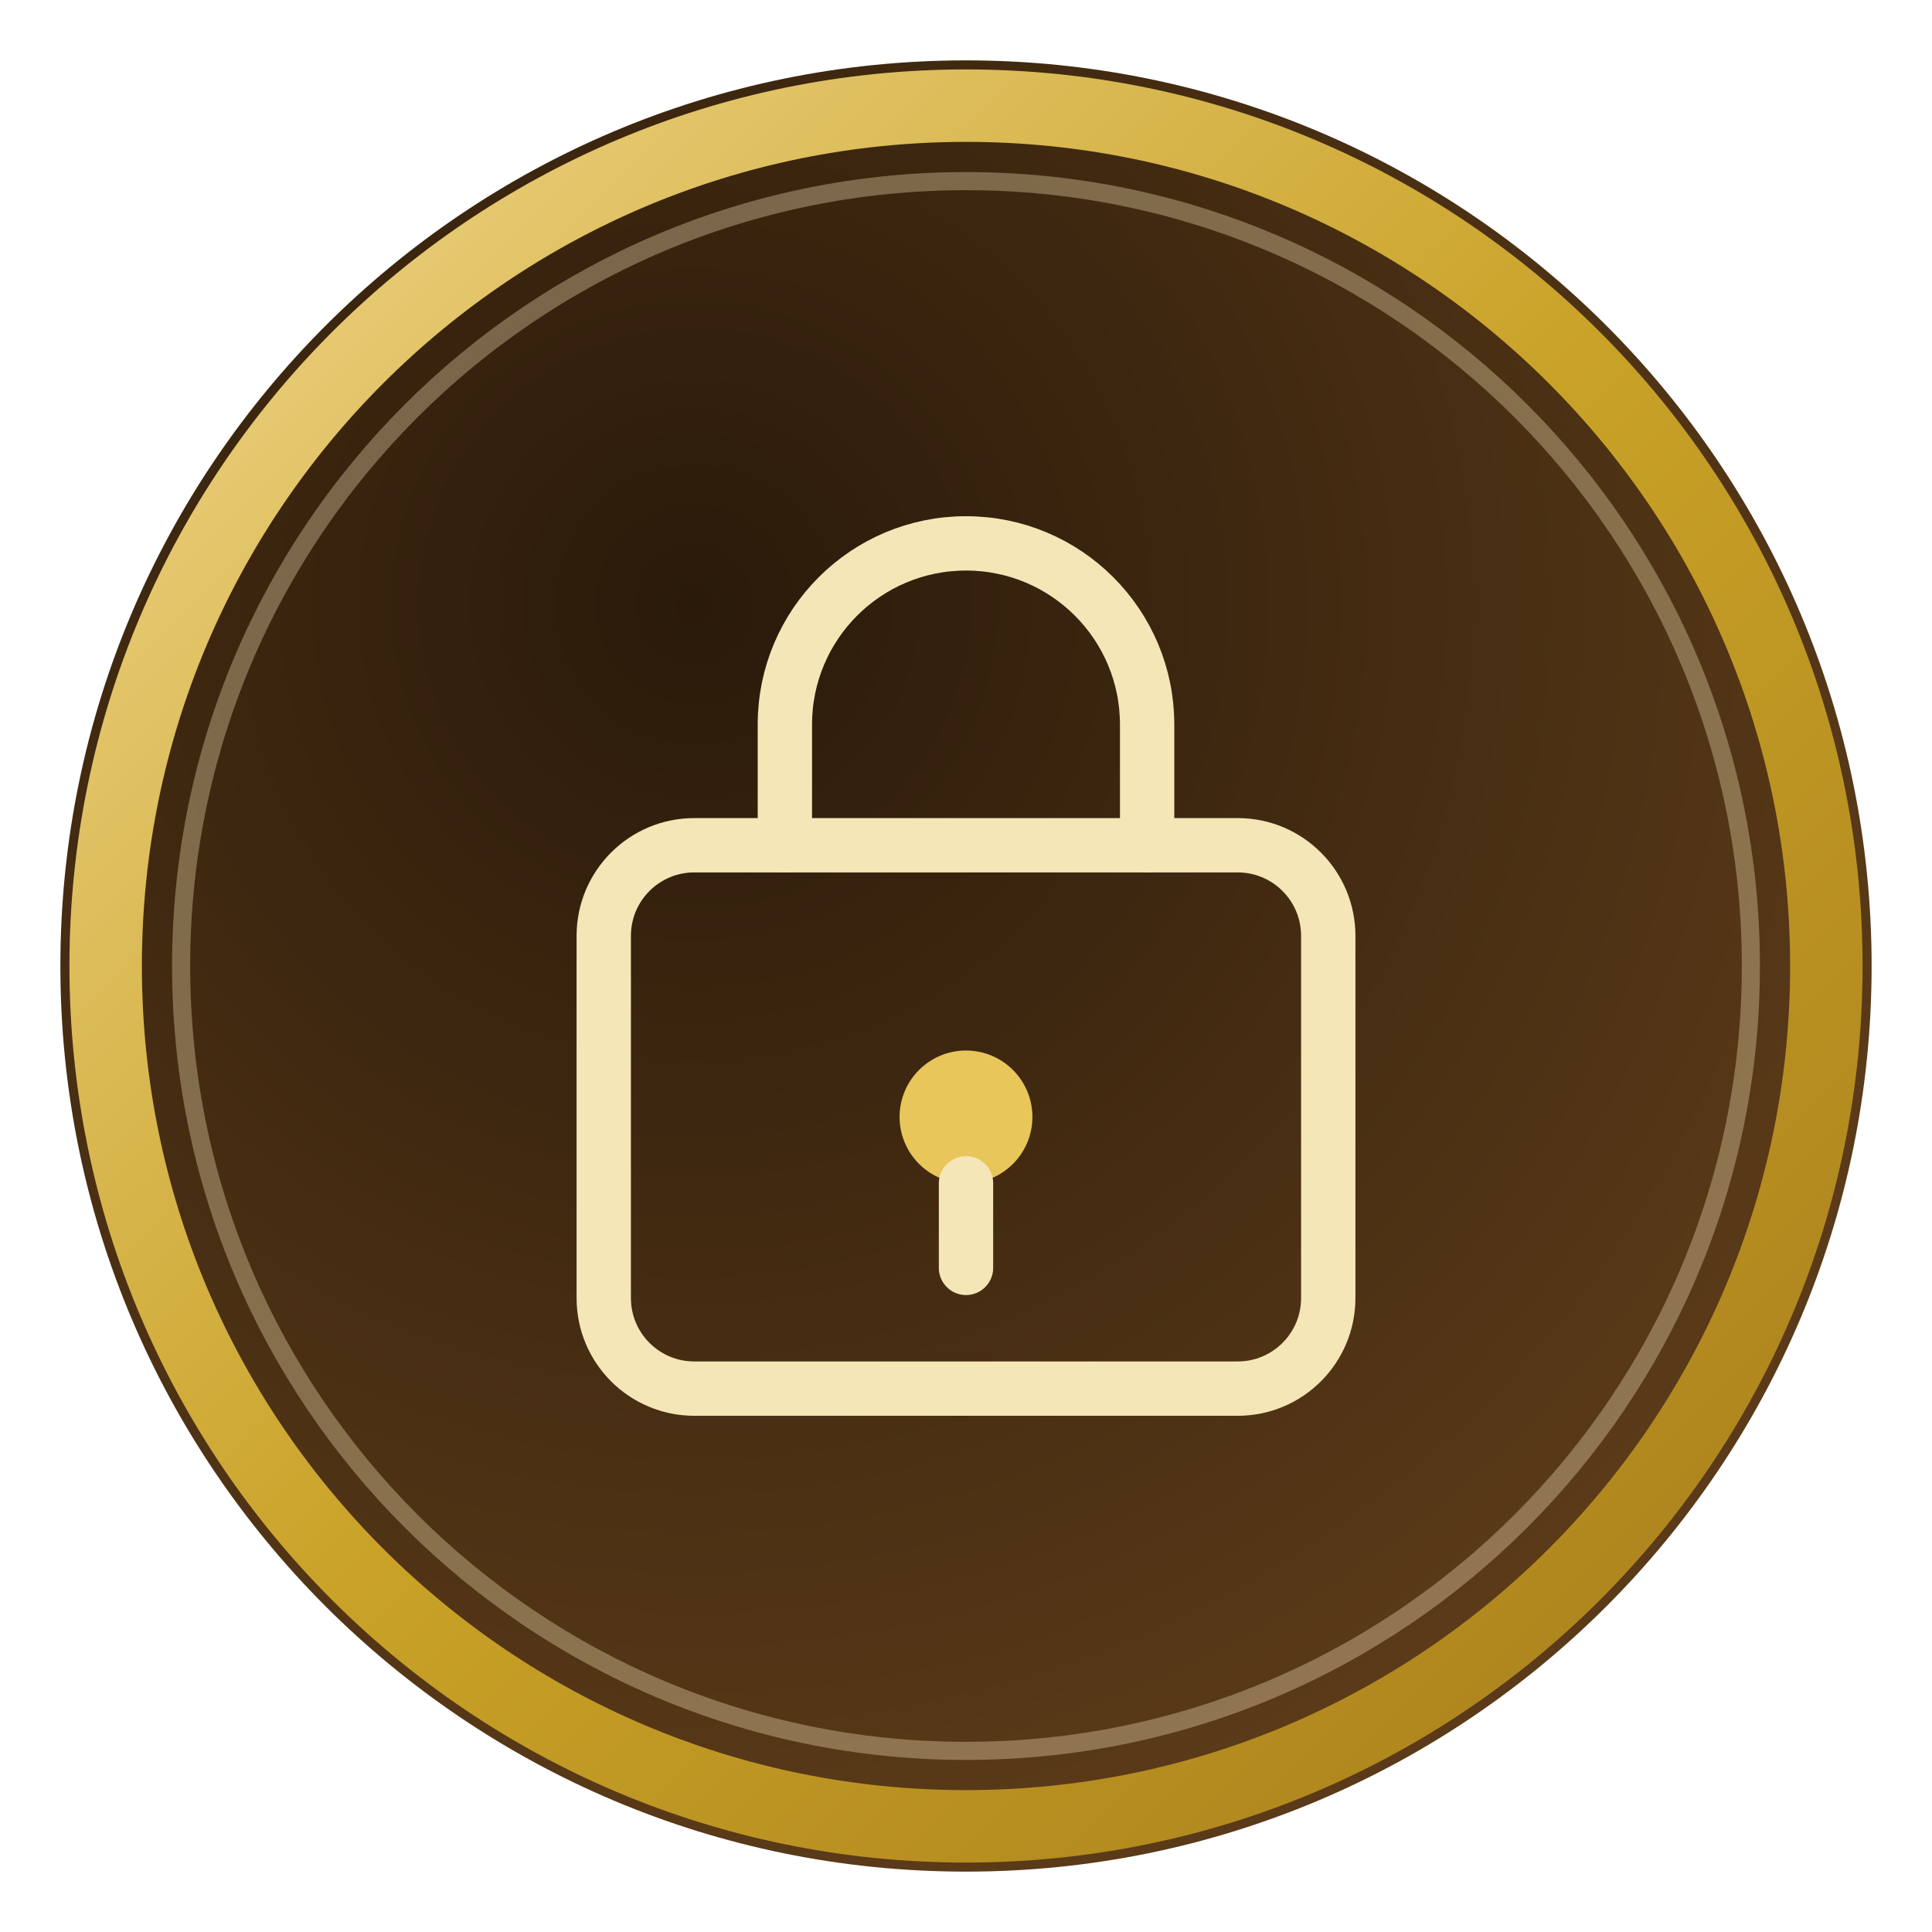
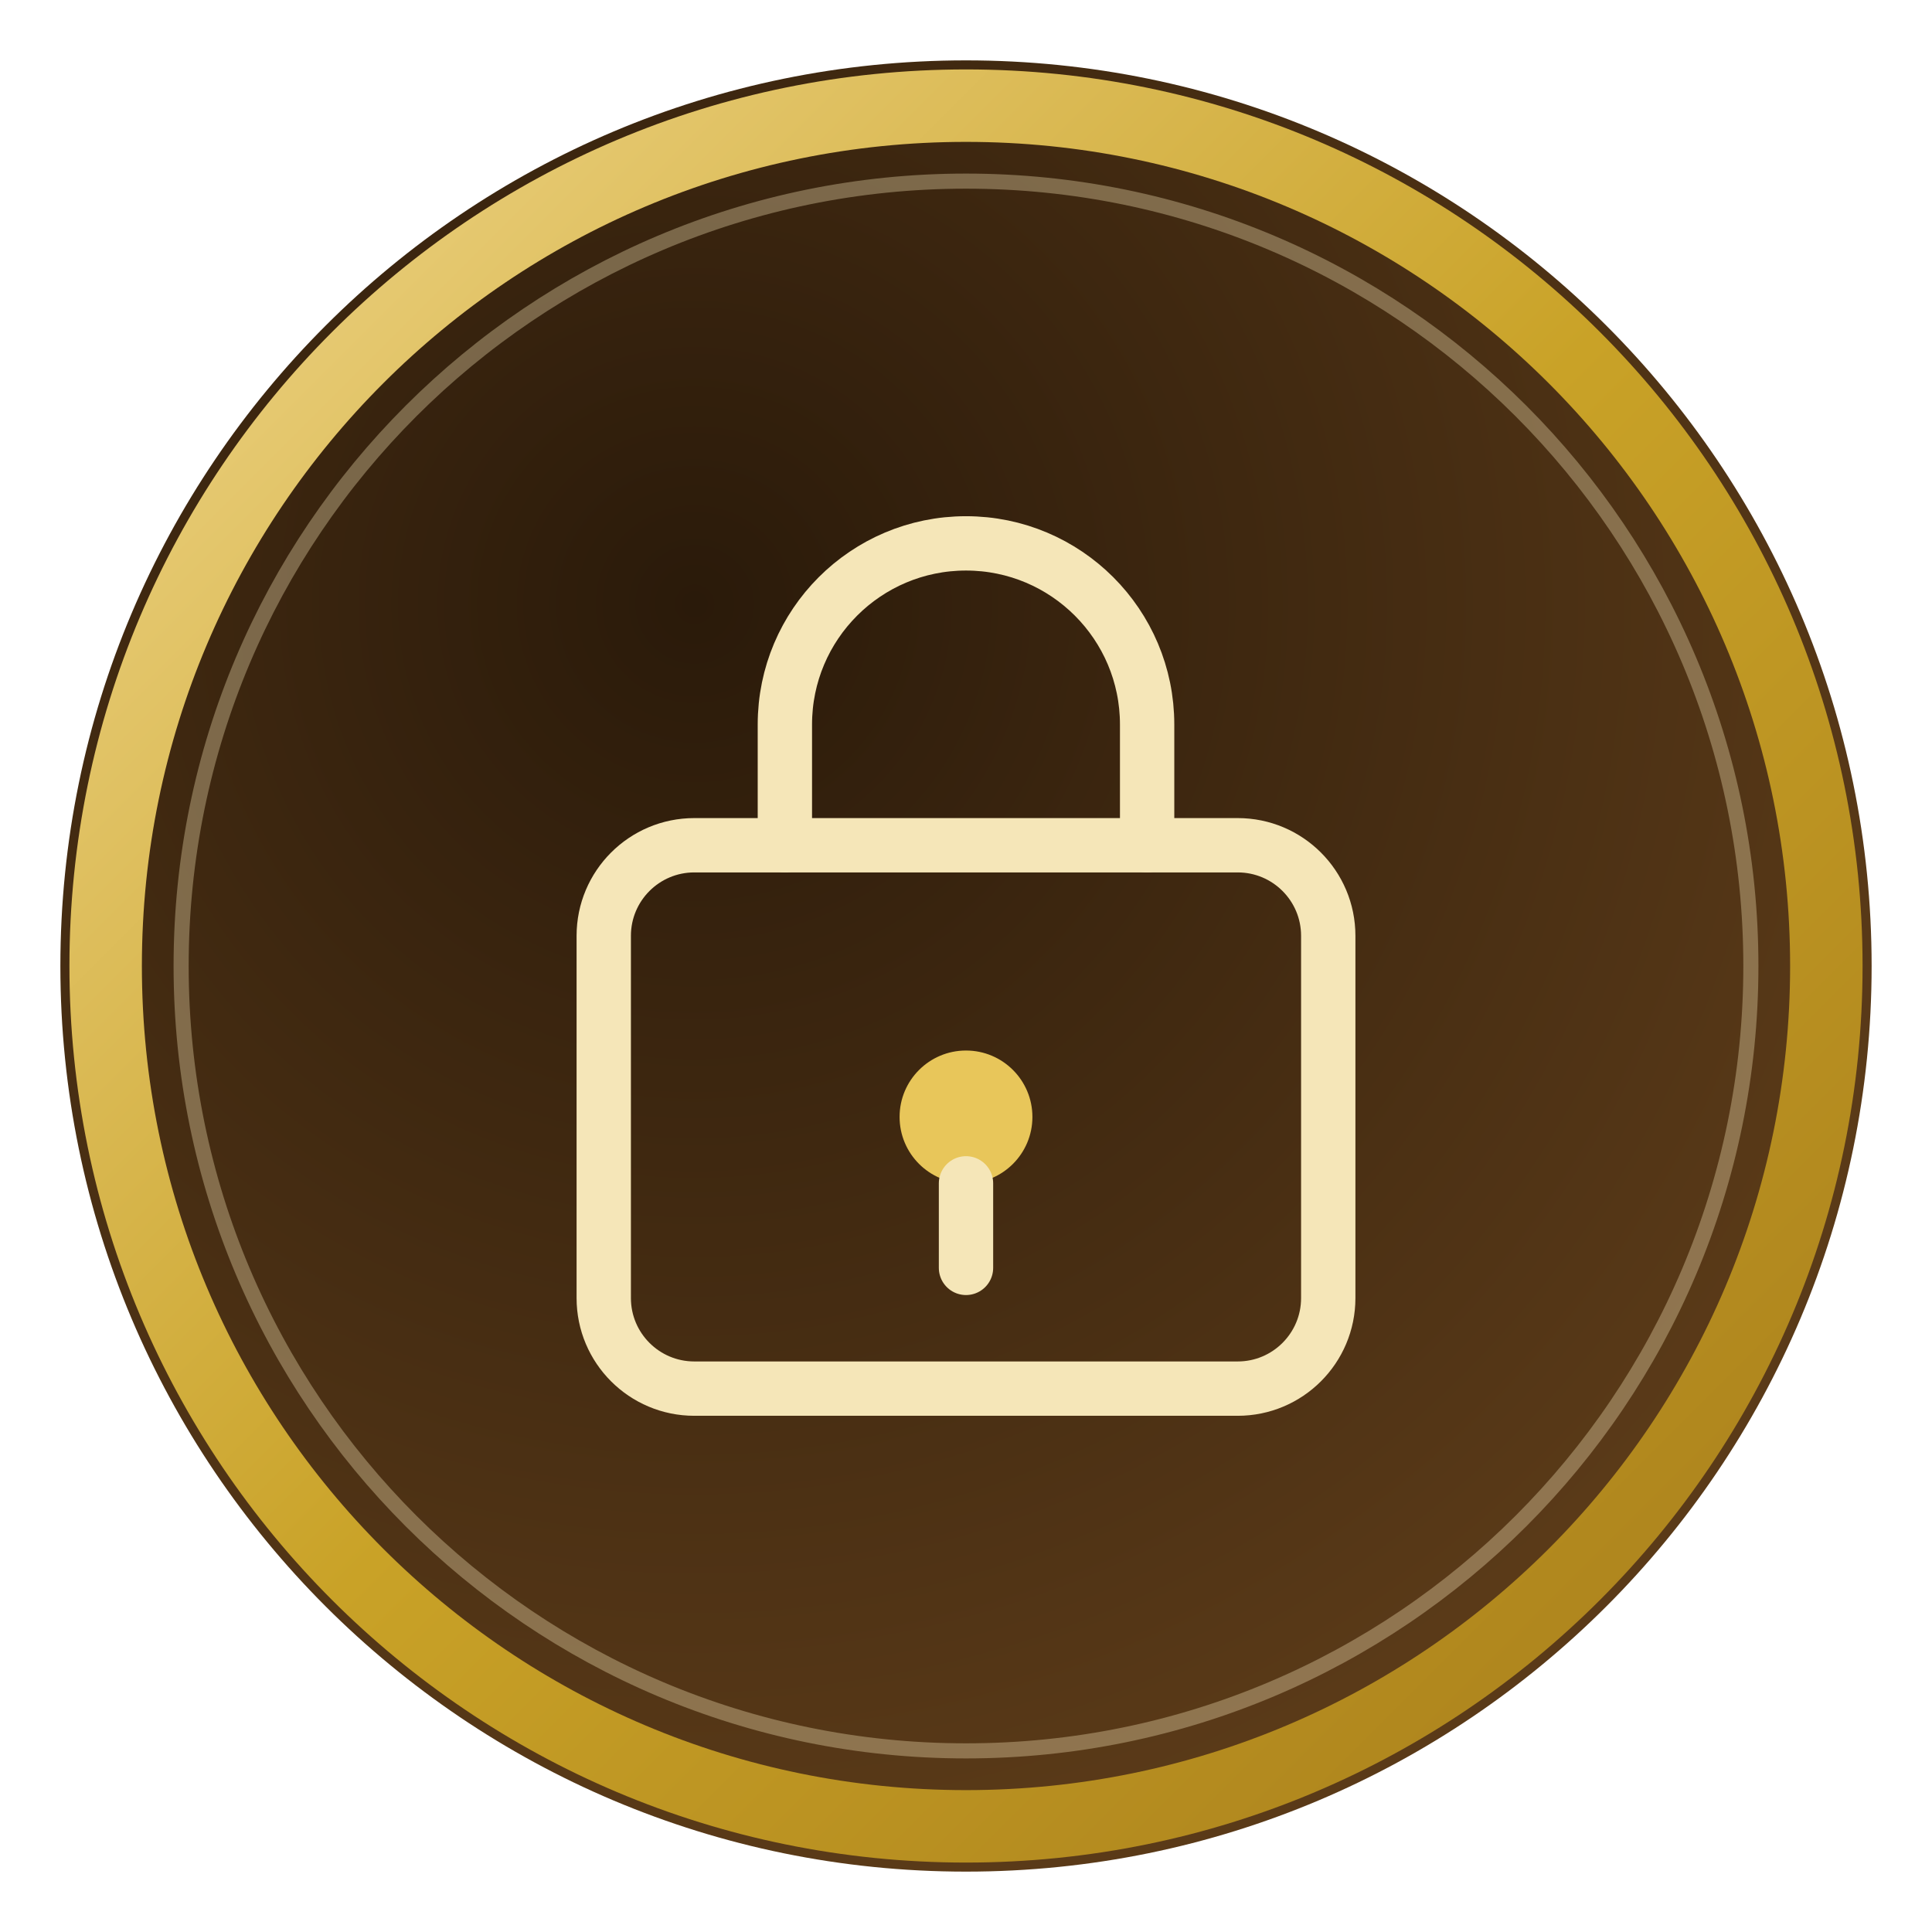
<svg xmlns="http://www.w3.org/2000/svg" viewBox="0 0 64 64">
  <defs>
    <radialGradient id="g" cx="35%" cy="30%" r="70%">
      <stop offset="0%" stop-color="#2a1a0a" />
      <stop offset="100%" stop-color="#5a3a18" />
    </radialGradient>
    <linearGradient id="gold" x1="0" y1="0" x2="1" y2="1">
      <stop offset="0%" stop-color="#f0d78c" />
      <stop offset="50%" stop-color="#c9a227" />
      <stop offset="100%" stop-color="#a67c1a" />
    </linearGradient>
  </defs>
  <circle cx="32" cy="32" r="30" fill="url(#g)" />
  <circle cx="32" cy="32" r="28.5" fill="none" stroke="url(#gold)" stroke-width="2.4" />
-   <circle cx="32" cy="32" r="26" fill="none" stroke="#f5e6b8" stroke-width="0.6" opacity="0.35" />
+   <circle cx="32" cy="32" r="26" fill="none" stroke="#f5e6b8" stroke-width="0.5" opacity="0.35" />
  <rect fill="none" stroke="#f5e6b8" stroke-width="1.8" stroke-linecap="round" stroke-linejoin="round" x="20" y="28" width="24" height="18" rx="3" />
  <path fill="none" stroke="#f5e6b8" stroke-width="1.8" stroke-linecap="round" stroke-linejoin="round" d="M26 28v-4a6 6 0 0 1 12 0v4" />
  <circle fill="#e8c65a" cx="32" cy="37" r="2.2" />
  <path fill="none" stroke="#f5e6b8" stroke-width="1.8" stroke-linecap="round" stroke-linejoin="round" d="M32 39.2V42" />
</svg>
